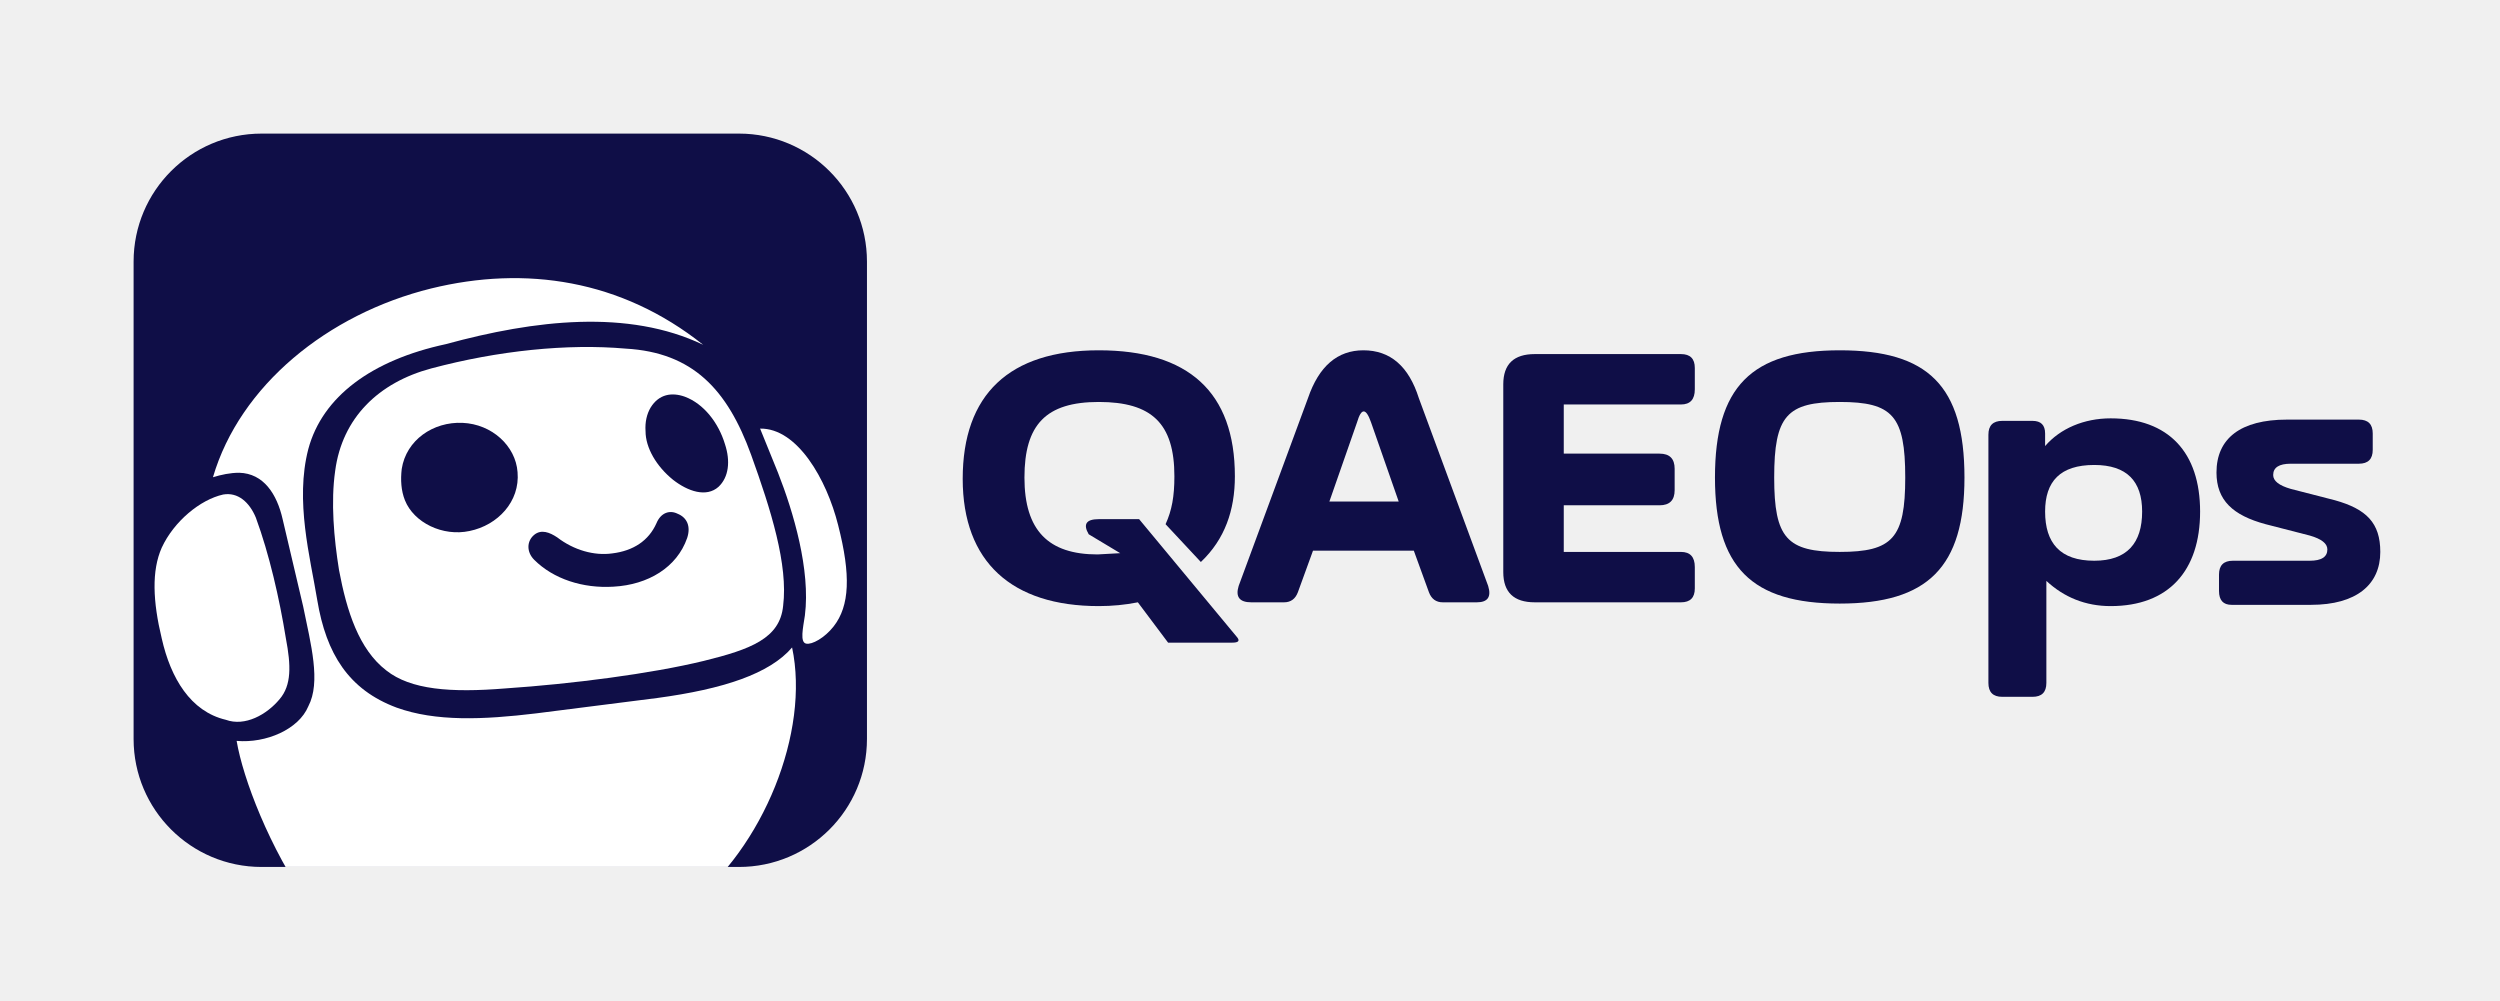
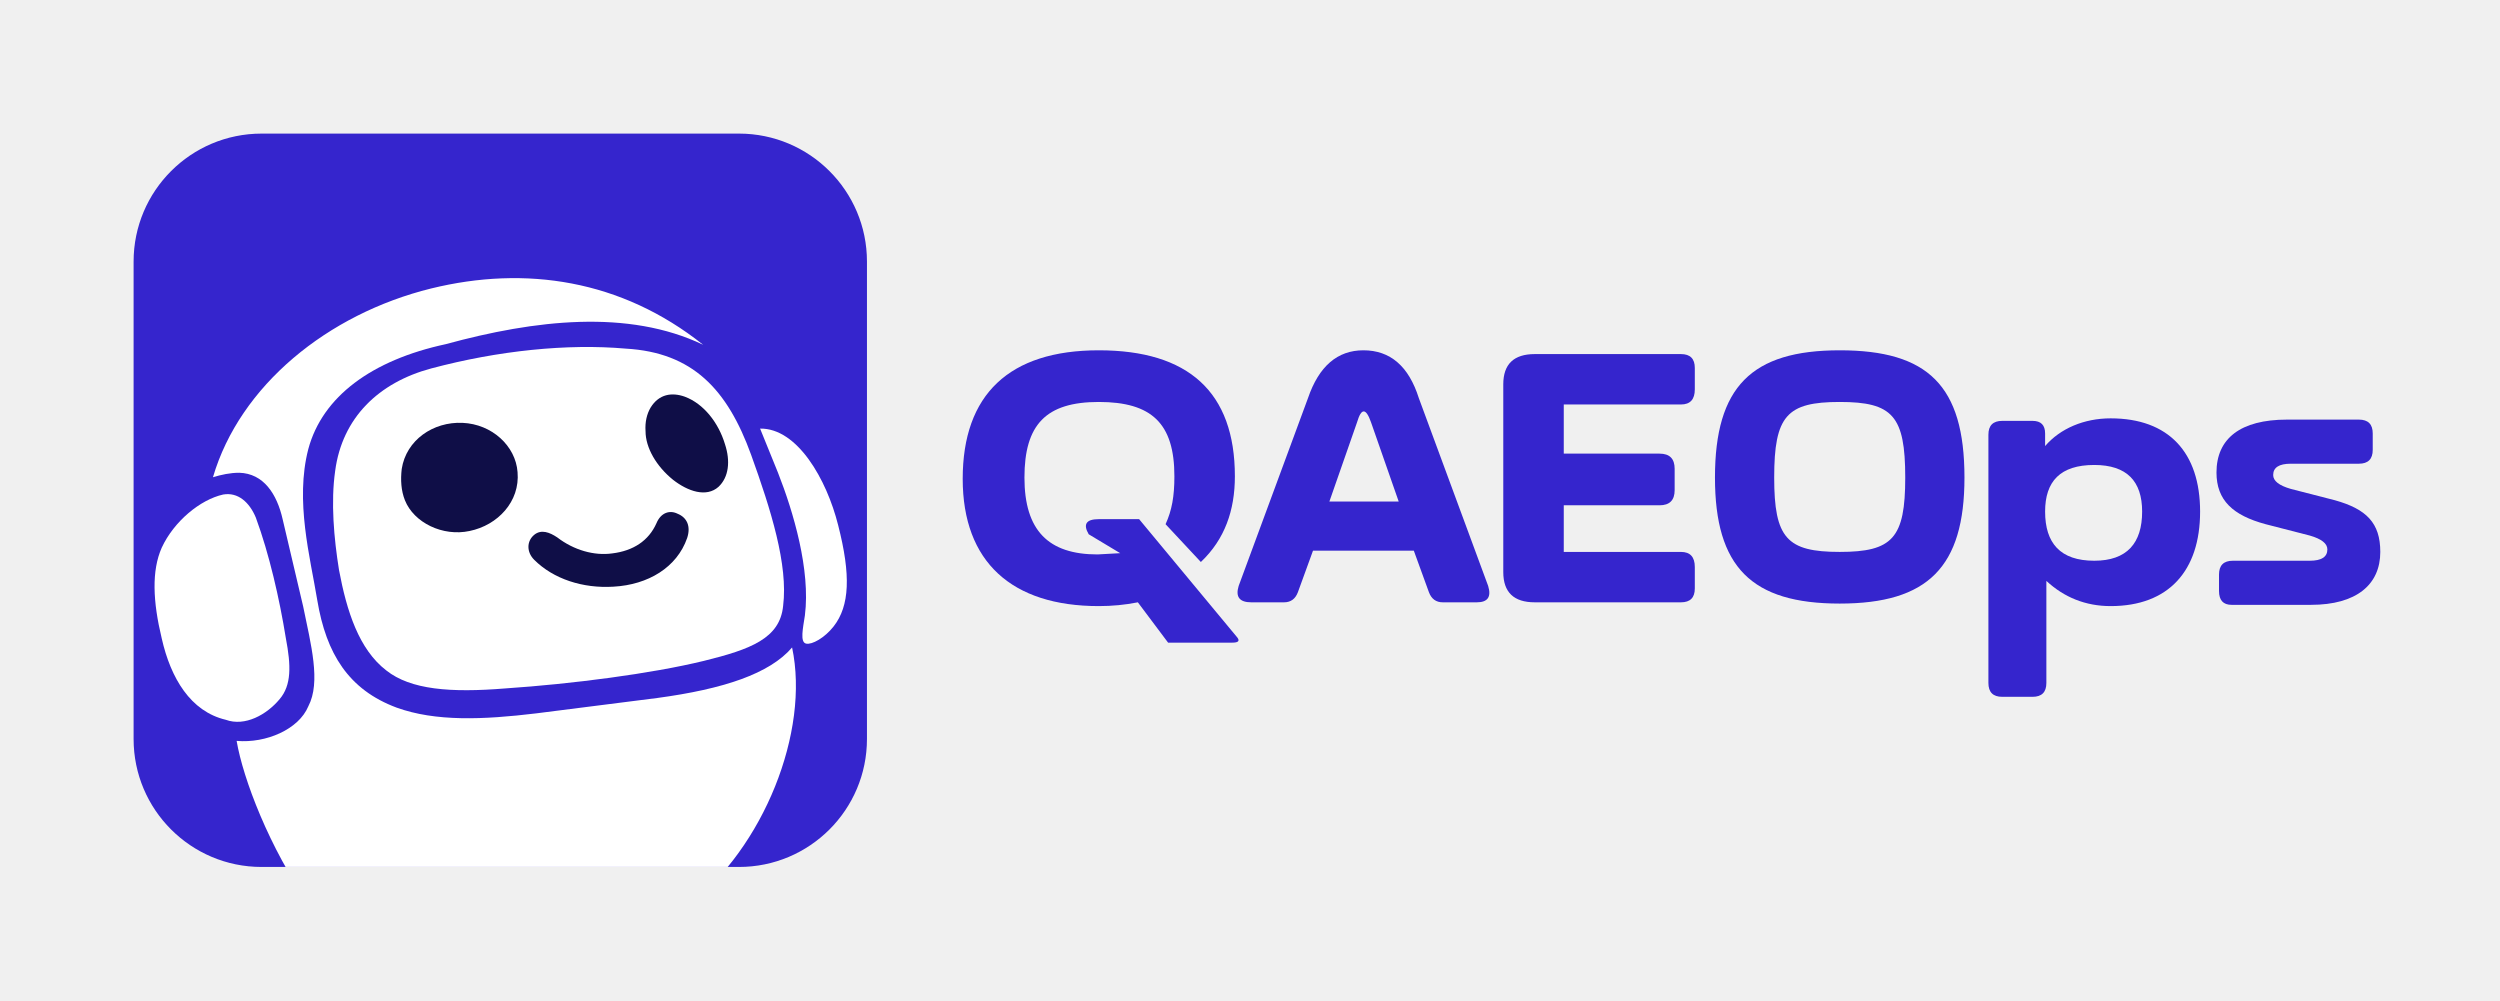
<svg xmlns="http://www.w3.org/2000/svg" width="1984" height="794" viewBox="0 0 1984 794" role="img" aria-labelledby="logo-title logo-description">
  <style>
    #qaeops-eye-left {
      transform-origin: 563.2px 591.5px;
      animation: qaeops-blink-tilt 4s ease-in-out infinite;
    }
    #qaeops-eye-right {
      transform-origin: 918.4px 538.2px;
      animation: qaeops-blink-tilt 4s ease-in-out infinite;
    }
    @keyframes qaeops-blink-tilt {
      0%, 10%, 84%, 94%, 100% { transform: rotate(-8.53deg) scaleY(1) rotate(8.53deg); }
      5%, 89% { transform: rotate(-8.53deg) scaleY(0.05) rotate(8.53deg); }
    }
  </style>
  <g id="robot-mark" transform="translate(78.6 78.6) scale(0.50785)">
    <defs>
      <rect id="tile-shape" x="54" y="54" width="1146" height="1146" rx="200" />
      <clipPath id="tile-clip">
        <use href="#tile-shape" />
      </clipPath>
    </defs>
-     <use href="#tile-shape" fill="#0F0E47" />
+     <use href="#tile-shape" fill="#3525CD" />
    <g id="qaeops-robot" clip-path="url(#tile-clip)" fill="#FFFFFF">
      <path id="qaeops-head-band" d="M178 591C220 448 357 336 519 296C666 260 816 282 944 384C827 328 681 345 542 383C426 408 349 465 327 547C306 628 330 716 341 783C355 867 390 923 465 951C526 973 600 970 683 960L872 936C976 922 1048 898 1083 857C1111 989 1038 1170 921 1260H329C266 1170 225 1062 215 1003C261 1007 312 985 327 949C347 911 331 852 319 793L287 657C278 617 257 585 219 584C205 584 191 587 178 591Z" />
      <path id="qaeops-ear-left" d="M194 618C217 614 235 630 245 654C266 711 282 781 292 843C300 885 301 916 282 938C262 962 228 981 198 970C143 957 112 905 98 843C84 785 82 737 98 701C117 660 158 626 194 618Z" />
      <path id="qaeops-ear-right" d="M1033 515C1091 514 1137 594 1155 666C1175 744 1173 792 1148 824C1134 842 1114 853 1105 851C1095 849 1100 827 1103 807C1112 736 1085 645 1061 584Z" />
      <path id="qaeops-face-panel" d="M369 581C380 498 437 443 519 421C624 393 732 382 823 390C928 396 982 454 1019 556C1050 642 1077 728 1069 792C1064 843 1018 860 945 878C863 898 739 914 635 921C549 928 487 923 449 893C406 860 387 800 375 736C367 686 362 630 369 581Z" />
      <g id="qaeops-eyes" fill="#0F0E47">
        <path id="qaeops-eye-left" class="logo-robot__eye" d="M473 578C480 533 522 504 568 506C614 508 651 542 654 583C658 629 623 666 579 675C537 684 492 662 478 627C472 612 471 595 473 578Z" />
        <path id="qaeops-eye-right" class="logo-robot__eye" d="M862 482C875 461 895 458 915 465C945 476 968 506 978 539C987 566 984 591 968 606C949 623 920 613 897 595C871 574 854 545 854 519C853 505 856 492 862 482Z" />
      </g>
      <path id="qaeops-smile" fill="#0F0E47" d="M680 681C691 672 704 677 716 685C742 705 774 714 802 710C835 706 859 690 871 663C878 646 892 642 904 648C919 654 925 668 919 686C903 732 858 759 804 762C756 765 710 750 680 720C668 708 668 691 680 681Z" />
    </g>
  </g>
-   <g id="wordmark" fill="#0F0E47" fill-rule="evenodd">
+   <g id="wordmark" fill="#3525CD" fill-rule="evenodd">
    <path id="letter-Q" d="M872 278C943 278 980 311 980 378C980 405 972 428 953 446L925 416C930 405 932 394 932 378C932 336 914 319 872 319C830 319 813 337 813 379C813 421 832 440 871 440L889 439L864 424Q857 412 872 412H904L982 506Q985 510 978 510H927L903 478Q888 481 872 481C803 481 764 446 764 380C764 313 801 278 872 278Z" />
    <path id="letter-A" d="M983 465L1038 316Q1051 278 1082 278Q1114 278 1126 316L1181 465Q1185 478 1172 478H1145Q1137 478 1134 470L1122 437H1042L1030 470Q1027 478 1019 478H993Q979 478 983 465ZM1055 398H1110L1088 335Q1082 318 1077 335Z" />
    <path id="letter-E" d="M1218 281H1334Q1345 281 1345 292V309Q1345 321 1334 321H1241V360H1317Q1329 360 1329 372V389Q1329 401 1317 401H1241V438H1334Q1345 438 1345 450V467Q1345 478 1334 478H1218Q1193 478 1193 454V305Q1193 281 1218 281Z" />
    <path id="letter-O" d="M1460 278C1530 278 1559 306 1559 379C1559 450 1530 479 1460 479C1390 479 1361 450 1361 379C1361 307 1390 278 1460 278ZM1460 319C1418 319 1408 330 1408 379C1408 427 1418 438 1460 438C1502 438 1512 427 1512 379C1512 330 1502 319 1460 319Z" />
    <path id="letter-p" d="M1589 334H1613Q1623 334 1623 344V354C1635 340 1654 332 1675 332C1721 332 1746 359 1746 406C1746 453 1721 481 1675 481C1655 481 1638 474 1624 461V542Q1624 553 1613 553H1589Q1578 553 1578 542V345Q1578 334 1589 334ZM1662 369C1635 369 1623 382 1623 406C1623 431 1635 445 1662 445C1688 445 1700 431 1700 406C1700 382 1688 369 1662 369Z" />
    <path id="letter-s" d="M1815 333H1872Q1883 333 1883 344V357Q1883 368 1872 368H1818Q1804 368 1804 377Q1804 384 1818 388L1853 397C1878 404 1889 415 1889 438C1889 464 1870 480 1834 480H1771Q1761 480 1761 469V456Q1761 445 1772 445H1833Q1847 445 1847 436Q1847 429 1833 425L1798 416C1772 409 1759 397 1759 375C1759 348 1778 333 1815 333Z" />
  </g>
</svg>
